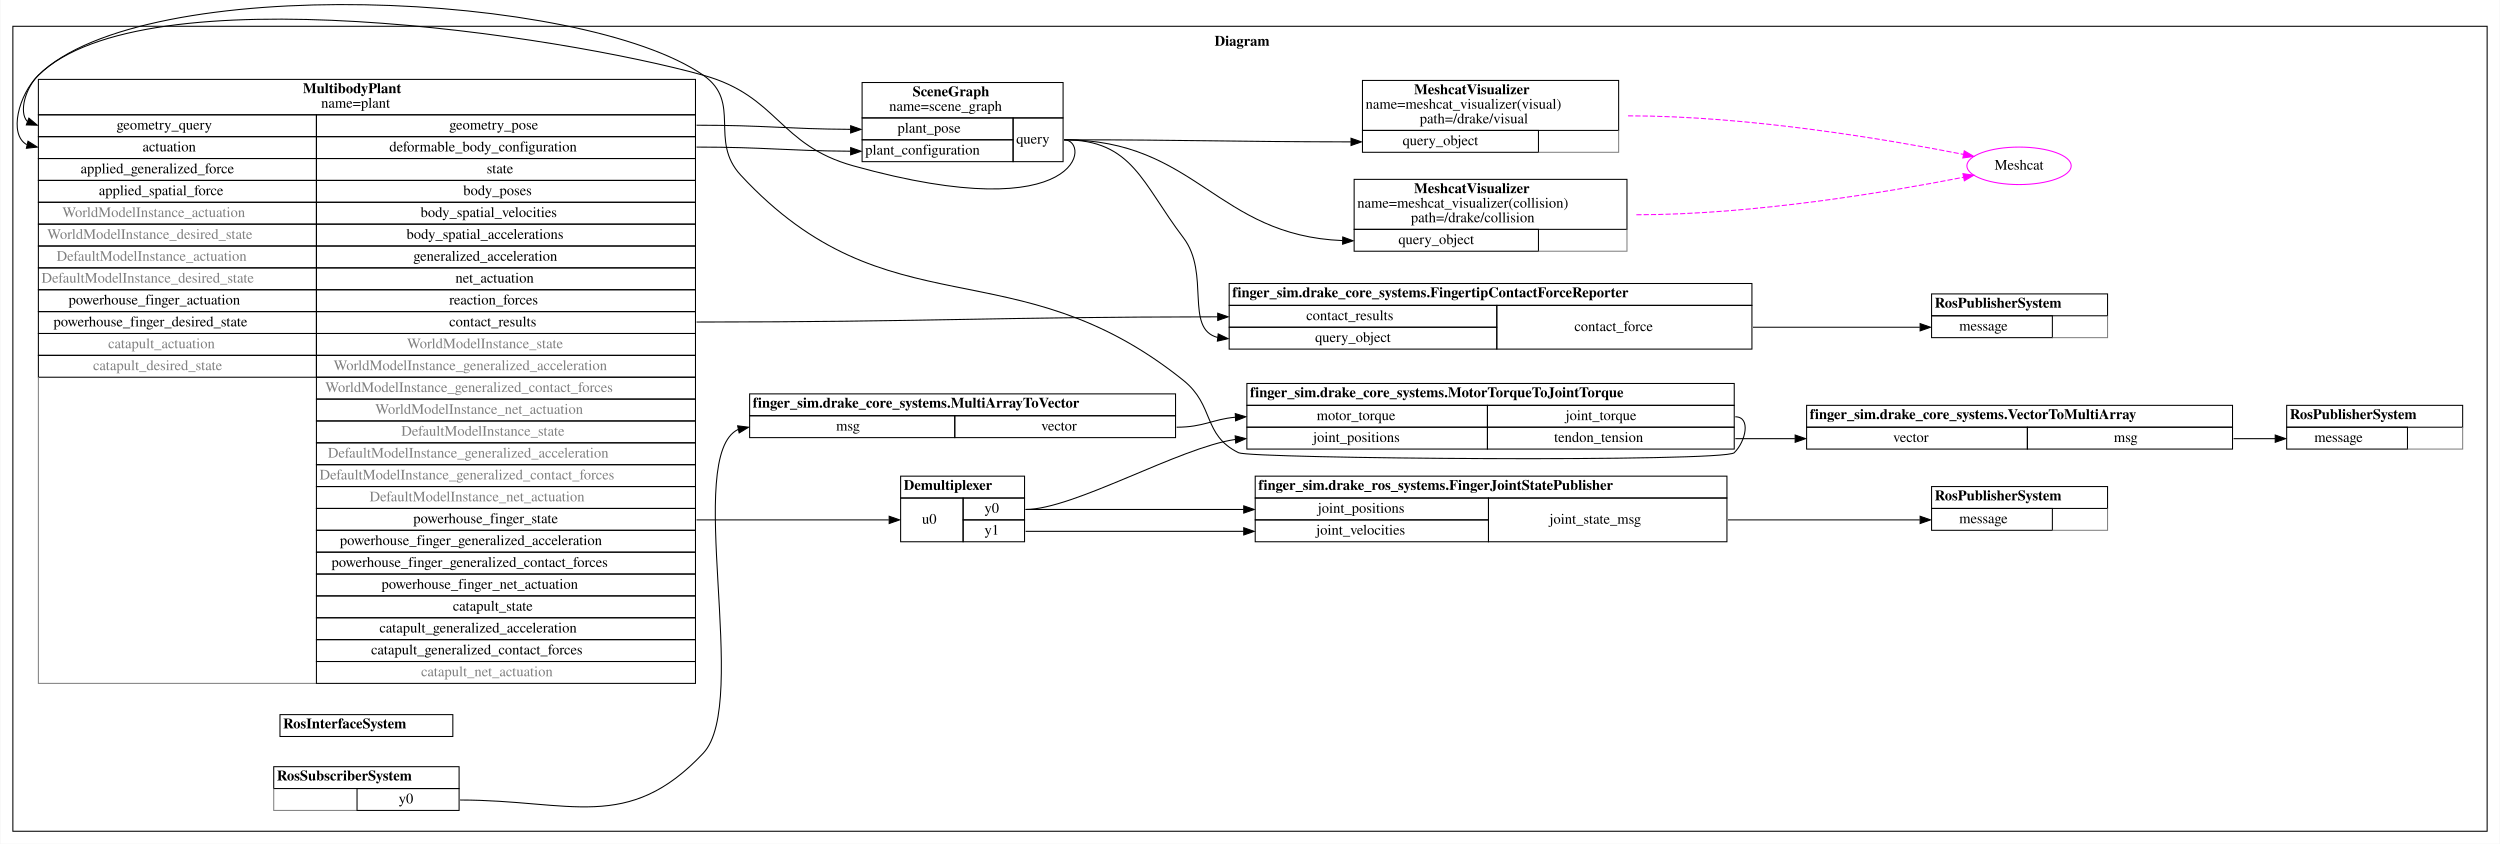
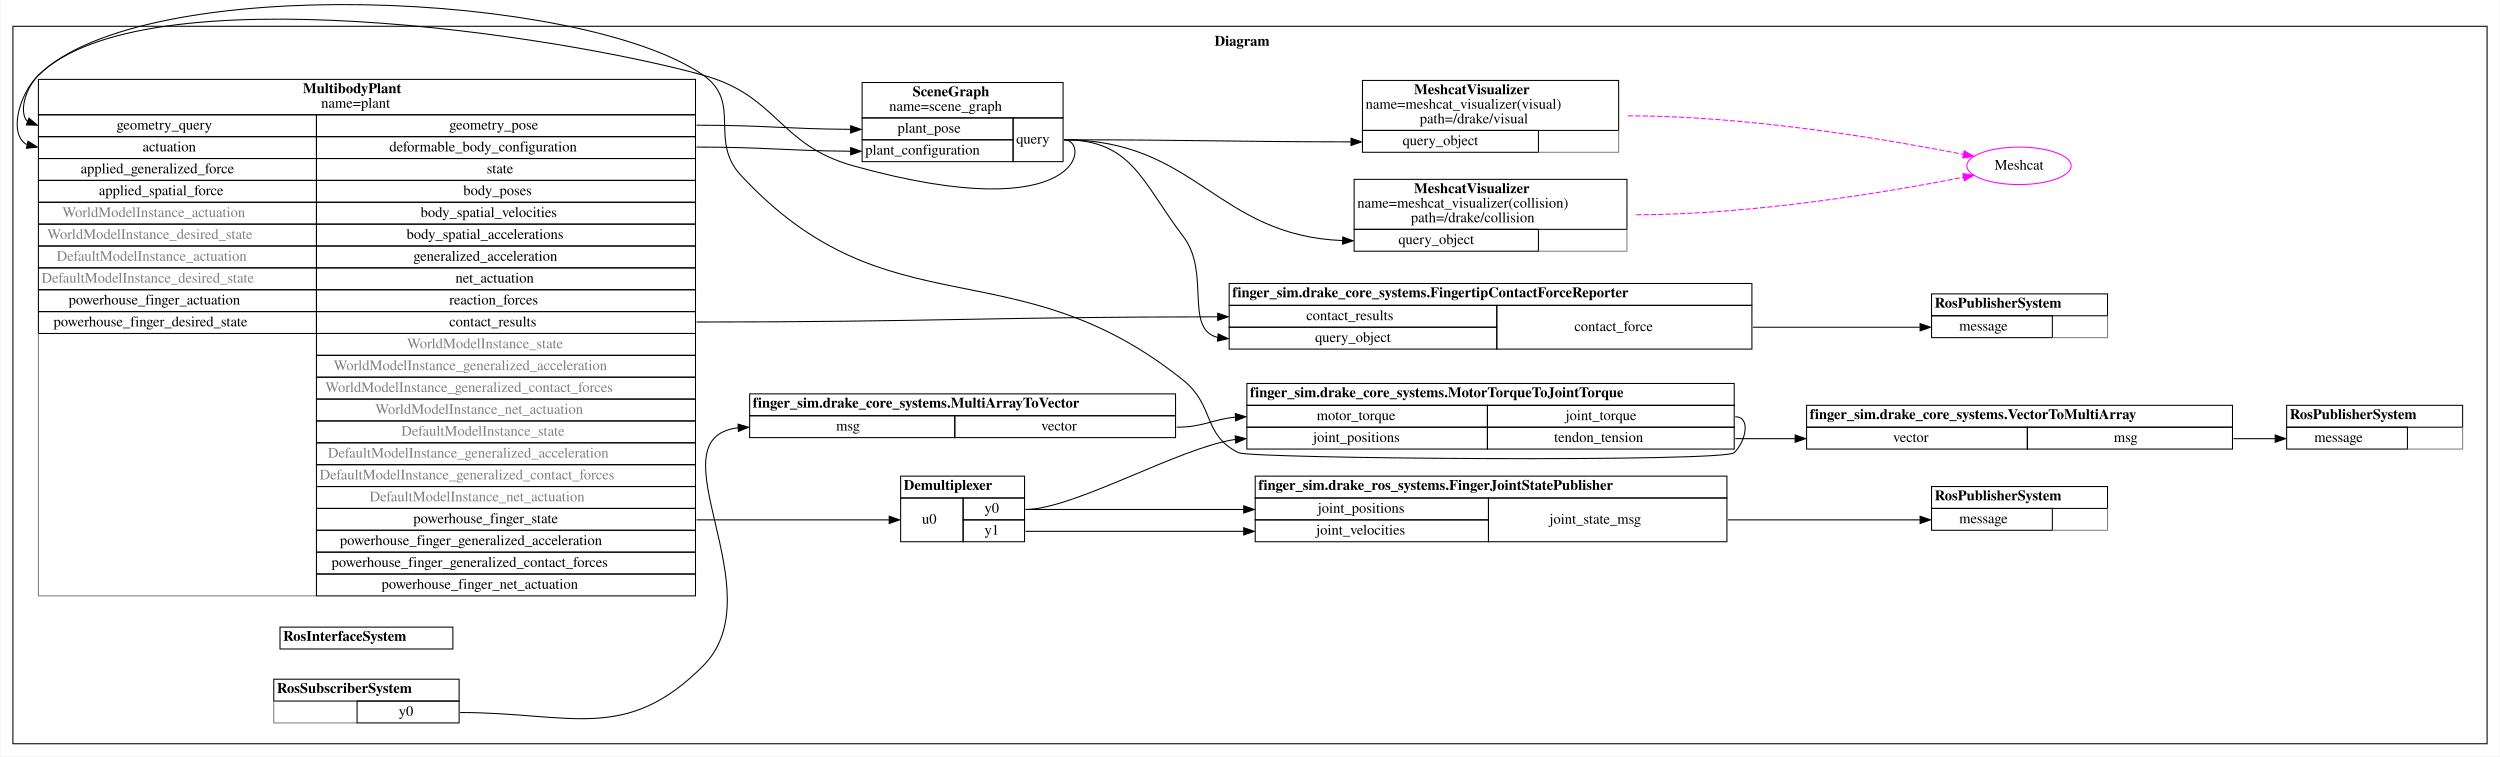
- <svg xmlns="http://www.w3.org/2000/svg" width="2400pt" height="810pt" viewBox="0.00 0.00 2400.00 810.24">
-   <g id="graph0" class="graph" transform="scale(1 1) rotate(0) translate(4 806.24)">
-     <polygon fill="white" stroke="transparent" points="-4,4 -4,-806.24 2396,-806.24 2396,4 -4,4" />
+ <svg xmlns="http://www.w3.org/2000/svg" width="2400pt" height="726pt" viewBox="0.00 0.00 2400.00 726.24">
+   <g id="graph0" class="graph" transform="scale(1 1) rotate(0) translate(4 722.24)">
+     <polygon fill="white" stroke="transparent" points="-4,4 -4,-722.24 2396,-722.24 2396,4 -4,4" />
    <g id="clust1" class="cluster">
-       <polygon fill="none" stroke="black" points="8,-8 8,-781 2384,-781 2384,-8 8,-8" />
-       <text text-anchor="start" x="1162" y="-762.3" font-family="Times,serif" font-weight="bold" font-size="14.00">Diagram</text>
+       <polygon fill="none" stroke="black" points="8,-8 8,-697 2384,-697 2384,-8 8,-8" />
+       <text text-anchor="start" x="1162" y="-678.3" font-family="Times,serif" font-weight="bold" font-size="14.00">Diagram</text>
    </g>
    <g id="clust2" class="cluster">
-       <polygon fill="none" stroke="white" points="16,-16 16,-742 2376,-742 2376,-16 16,-16" />
+       <polygon fill="none" stroke="white" points="16,-16 16,-658 2376,-658 2376,-16 16,-16" />
    </g>
    <g id="node1" class="node">
-       <polygon fill="none" stroke="black" points="32.5,-696 32.5,-730 663.5,-730 663.5,-696 32.5,-696" />
-       <text text-anchor="start" x="286.5" y="-716.8" font-family="Times,serif" font-weight="bold" font-size="14.00">MultibodyPlant</text>
-       <text text-anchor="start" x="304" y="-702.8" font-family="Times,serif" font-size="14.00">name=plant</text>
-       <polygon fill="none" stroke="black" points="32.5,-675 32.5,-696 299.5,-696 299.5,-675 32.5,-675" />
-       <text text-anchor="start" x="107.5" y="-681.8" font-family="Times,serif" font-size="14.00">geometry_query</text>
-       <polygon fill="none" stroke="black" points="299.5,-675 299.5,-696 663.5,-696 663.5,-675 299.5,-675" />
-       <text text-anchor="start" x="427" y="-681.8" font-family="Times,serif" font-size="14.00">geometry_pose</text>
-       <polygon fill="none" stroke="black" points="32.5,-654 32.5,-675 299.5,-675 299.5,-654 32.5,-654" />
-       <text text-anchor="start" x="132.5" y="-660.8" font-family="Times,serif" font-size="14.00">actuation</text>
-       <polygon fill="none" stroke="black" points="299.5,-654 299.5,-675 663.5,-675 663.5,-654 299.5,-654" />
-       <text text-anchor="start" x="369.5" y="-660.8" font-family="Times,serif" font-size="14.00">deformable_body_configuration</text>
-       <polygon fill="none" stroke="black" points="32.5,-633 32.5,-654 299.5,-654 299.5,-633 32.5,-633" />
-       <text text-anchor="start" x="73" y="-639.8" font-family="Times,serif" font-size="14.00">applied_generalized_force</text>
-       <polygon fill="none" stroke="black" points="299.5,-633 299.5,-654 663.5,-654 663.5,-633 299.5,-633" />
-       <text text-anchor="start" x="463" y="-639.8" font-family="Times,serif" font-size="14.00">state</text>
-       <polygon fill="none" stroke="black" points="32.5,-612 32.5,-633 299.5,-633 299.5,-612 32.5,-612" />
-       <text text-anchor="start" x="90.5" y="-618.8" font-family="Times,serif" font-size="14.00">applied_spatial_force</text>
-       <polygon fill="none" stroke="black" points="299.5,-612 299.5,-633 663.5,-633 663.5,-612 299.5,-612" />
-       <text text-anchor="start" x="440.5" y="-618.8" font-family="Times,serif" font-size="14.00">body_poses</text>
+       <polygon fill="none" stroke="black" points="32.5,-612 32.5,-646 663.5,-646 663.5,-612 32.5,-612" />
+       <text text-anchor="start" x="286.5" y="-632.8" font-family="Times,serif" font-weight="bold" font-size="14.00">MultibodyPlant</text>
+       <text text-anchor="start" x="304" y="-618.8" font-family="Times,serif" font-size="14.00">name=plant</text>
      <polygon fill="none" stroke="black" points="32.5,-591 32.5,-612 299.5,-612 299.5,-591 32.5,-591" />
-       <text text-anchor="start" x="55.5" y="-597.8" font-family="Times,serif" font-size="14.00" fill="grey">WorldModelInstance_actuation</text>
+       <text text-anchor="start" x="107.5" y="-597.8" font-family="Times,serif" font-size="14.00">geometry_query</text>
      <polygon fill="none" stroke="black" points="299.5,-591 299.5,-612 663.5,-612 663.5,-591 299.5,-591" />
-       <text text-anchor="start" x="399.5" y="-597.8" font-family="Times,serif" font-size="14.00">body_spatial_velocities</text>
+       <text text-anchor="start" x="427" y="-597.8" font-family="Times,serif" font-size="14.00">geometry_pose</text>
      <polygon fill="none" stroke="black" points="32.5,-570 32.5,-591 299.5,-591 299.5,-570 32.5,-570" />
-       <text text-anchor="start" x="41" y="-576.8" font-family="Times,serif" font-size="14.00" fill="grey">WorldModelInstance_desired_state</text>
+       <text text-anchor="start" x="132.5" y="-576.8" font-family="Times,serif" font-size="14.00">actuation</text>
      <polygon fill="none" stroke="black" points="299.5,-570 299.5,-591 663.5,-591 663.5,-570 299.5,-570" />
-       <text text-anchor="start" x="386" y="-576.8" font-family="Times,serif" font-size="14.00">body_spatial_accelerations</text>
+       <text text-anchor="start" x="369.5" y="-576.8" font-family="Times,serif" font-size="14.00">deformable_body_configuration</text>
      <polygon fill="none" stroke="black" points="32.5,-549 32.5,-570 299.5,-570 299.5,-549 32.5,-549" />
-       <text text-anchor="start" x="50" y="-555.8" font-family="Times,serif" font-size="14.00" fill="grey">DefaultModelInstance_actuation</text>
+       <text text-anchor="start" x="73" y="-555.8" font-family="Times,serif" font-size="14.00">applied_generalized_force</text>
      <polygon fill="none" stroke="black" points="299.5,-549 299.5,-570 663.5,-570 663.5,-549 299.5,-549" />
-       <text text-anchor="start" x="392.5" y="-555.8" font-family="Times,serif" font-size="14.00">generalized_acceleration</text>
+       <text text-anchor="start" x="463" y="-555.8" font-family="Times,serif" font-size="14.00">state</text>
      <polygon fill="none" stroke="black" points="32.5,-528 32.5,-549 299.5,-549 299.5,-528 32.5,-528" />
-       <text text-anchor="start" x="35.5" y="-534.8" font-family="Times,serif" font-size="14.00" fill="grey">DefaultModelInstance_desired_state</text>
+       <text text-anchor="start" x="90.5" y="-534.8" font-family="Times,serif" font-size="14.00">applied_spatial_force</text>
      <polygon fill="none" stroke="black" points="299.5,-528 299.5,-549 663.5,-549 663.5,-528 299.5,-528" />
-       <text text-anchor="start" x="433" y="-534.8" font-family="Times,serif" font-size="14.00">net_actuation</text>
+       <text text-anchor="start" x="440.5" y="-534.8" font-family="Times,serif" font-size="14.00">body_poses</text>
      <polygon fill="none" stroke="black" points="32.5,-507 32.5,-528 299.5,-528 299.5,-507 32.5,-507" />
-       <text text-anchor="start" x="61.5" y="-513.8" font-family="Times,serif" font-size="14.00">powerhouse_finger_actuation</text>
+       <text text-anchor="start" x="55.5" y="-513.8" font-family="Times,serif" font-size="14.00" fill="grey">WorldModelInstance_actuation</text>
      <polygon fill="none" stroke="black" points="299.5,-507 299.5,-528 663.5,-528 663.5,-507 299.5,-507" />
-       <text text-anchor="start" x="427" y="-513.8" font-family="Times,serif" font-size="14.00">reaction_forces</text>
+       <text text-anchor="start" x="399.5" y="-513.8" font-family="Times,serif" font-size="14.00">body_spatial_velocities</text>
      <polygon fill="none" stroke="black" points="32.5,-486 32.5,-507 299.5,-507 299.5,-486 32.5,-486" />
-       <text text-anchor="start" x="47" y="-492.8" font-family="Times,serif" font-size="14.00">powerhouse_finger_desired_state</text>
+       <text text-anchor="start" x="41" y="-492.8" font-family="Times,serif" font-size="14.00" fill="grey">WorldModelInstance_desired_state</text>
      <polygon fill="none" stroke="black" points="299.5,-486 299.5,-507 663.5,-507 663.5,-486 299.5,-486" />
-       <text text-anchor="start" x="427" y="-492.8" font-family="Times,serif" font-size="14.00">contact_results</text>
+       <text text-anchor="start" x="386" y="-492.8" font-family="Times,serif" font-size="14.00">body_spatial_accelerations</text>
      <polygon fill="none" stroke="black" points="32.5,-465 32.5,-486 299.5,-486 299.5,-465 32.5,-465" />
-       <text text-anchor="start" x="99.5" y="-471.8" font-family="Times,serif" font-size="14.00" fill="grey">catapult_actuation</text>
+       <text text-anchor="start" x="50" y="-471.8" font-family="Times,serif" font-size="14.00" fill="grey">DefaultModelInstance_actuation</text>
      <polygon fill="none" stroke="black" points="299.5,-465 299.5,-486 663.5,-486 663.5,-465 299.5,-465" />
-       <text text-anchor="start" x="386.5" y="-471.8" font-family="Times,serif" font-size="14.00" fill="grey">WorldModelInstance_state</text>
+       <text text-anchor="start" x="392.5" y="-471.8" font-family="Times,serif" font-size="14.00">generalized_acceleration</text>
      <polygon fill="none" stroke="black" points="32.5,-444 32.5,-465 299.5,-465 299.5,-444 32.5,-444" />
-       <text text-anchor="start" x="85" y="-450.8" font-family="Times,serif" font-size="14.00" fill="grey">catapult_desired_state</text>
+       <text text-anchor="start" x="35.5" y="-450.8" font-family="Times,serif" font-size="14.00" fill="grey">DefaultModelInstance_desired_state</text>
      <polygon fill="none" stroke="black" points="299.5,-444 299.5,-465 663.5,-465 663.5,-444 299.5,-444" />
-       <text text-anchor="start" x="316" y="-450.8" font-family="Times,serif" font-size="14.00" fill="grey">WorldModelInstance_generalized_acceleration</text>
-       <polyline fill="none" stroke="grey" points="32.5,-444 32.5,-150 299.5,-150 " />
+       <text text-anchor="start" x="433" y="-450.8" font-family="Times,serif" font-size="14.00">net_actuation</text>
+       <polygon fill="none" stroke="black" points="32.5,-423 32.5,-444 299.5,-444 299.5,-423 32.5,-423" />
+       <text text-anchor="start" x="61.5" y="-429.8" font-family="Times,serif" font-size="14.00">powerhouse_finger_actuation</text>
      <polygon fill="none" stroke="black" points="299.5,-423 299.5,-444 663.5,-444 663.5,-423 299.5,-423" />
-       <text text-anchor="start" x="308" y="-429.8" font-family="Times,serif" font-size="14.00" fill="grey">WorldModelInstance_generalized_contact_forces</text>
+       <text text-anchor="start" x="427" y="-429.8" font-family="Times,serif" font-size="14.00">reaction_forces</text>
+       <polygon fill="none" stroke="black" points="32.5,-402 32.5,-423 299.5,-423 299.5,-402 32.5,-402" />
+       <text text-anchor="start" x="47" y="-408.8" font-family="Times,serif" font-size="14.00">powerhouse_finger_desired_state</text>
      <polygon fill="none" stroke="black" points="299.5,-402 299.5,-423 663.5,-423 663.5,-402 299.5,-402" />
-       <text text-anchor="start" x="356" y="-408.8" font-family="Times,serif" font-size="14.00" fill="grey">WorldModelInstance_net_actuation</text>
+       <text text-anchor="start" x="427" y="-408.8" font-family="Times,serif" font-size="14.00">contact_results</text>
+       <polyline fill="none" stroke="grey" points="32.5,-402 32.5,-150 299.5,-150 " />
      <polygon fill="none" stroke="black" points="299.5,-381 299.5,-402 663.5,-402 663.5,-381 299.5,-381" />
-       <text text-anchor="start" x="381" y="-387.8" font-family="Times,serif" font-size="14.00" fill="grey">DefaultModelInstance_state</text>
+       <text text-anchor="start" x="386.5" y="-387.8" font-family="Times,serif" font-size="14.00" fill="grey">WorldModelInstance_state</text>
      <polygon fill="none" stroke="black" points="299.5,-360 299.5,-381 663.5,-381 663.5,-360 299.5,-360" />
-       <text text-anchor="start" x="310.5" y="-366.8" font-family="Times,serif" font-size="14.00" fill="grey">DefaultModelInstance_generalized_acceleration</text>
+       <text text-anchor="start" x="316" y="-366.8" font-family="Times,serif" font-size="14.00" fill="grey">WorldModelInstance_generalized_acceleration</text>
      <polygon fill="none" stroke="black" points="299.5,-339 299.5,-360 663.5,-360 663.5,-339 299.5,-339" />
-       <text text-anchor="start" x="302.5" y="-345.8" font-family="Times,serif" font-size="14.00" fill="grey">DefaultModelInstance_generalized_contact_forces</text>
+       <text text-anchor="start" x="308" y="-345.8" font-family="Times,serif" font-size="14.00" fill="grey">WorldModelInstance_generalized_contact_forces</text>
      <polygon fill="none" stroke="black" points="299.5,-318 299.5,-339 663.5,-339 663.5,-318 299.5,-318" />
-       <text text-anchor="start" x="350.5" y="-324.8" font-family="Times,serif" font-size="14.00" fill="grey">DefaultModelInstance_net_actuation</text>
+       <text text-anchor="start" x="356" y="-324.8" font-family="Times,serif" font-size="14.00" fill="grey">WorldModelInstance_net_actuation</text>
      <polygon fill="none" stroke="black" points="299.5,-297 299.5,-318 663.5,-318 663.5,-297 299.5,-297" />
-       <text text-anchor="start" x="392.5" y="-303.8" font-family="Times,serif" font-size="14.00">powerhouse_finger_state</text>
+       <text text-anchor="start" x="381" y="-303.8" font-family="Times,serif" font-size="14.00" fill="grey">DefaultModelInstance_state</text>
      <polygon fill="none" stroke="black" points="299.5,-276 299.5,-297 663.5,-297 663.5,-276 299.5,-276" />
-       <text text-anchor="start" x="322" y="-282.8" font-family="Times,serif" font-size="14.00">powerhouse_finger_generalized_acceleration</text>
+       <text text-anchor="start" x="310.5" y="-282.8" font-family="Times,serif" font-size="14.00" fill="grey">DefaultModelInstance_generalized_acceleration</text>
      <polygon fill="none" stroke="black" points="299.5,-255 299.5,-276 663.5,-276 663.5,-255 299.5,-255" />
-       <text text-anchor="start" x="314" y="-261.8" font-family="Times,serif" font-size="14.00">powerhouse_finger_generalized_contact_forces</text>
+       <text text-anchor="start" x="302.5" y="-261.8" font-family="Times,serif" font-size="14.00" fill="grey">DefaultModelInstance_generalized_contact_forces</text>
      <polygon fill="none" stroke="black" points="299.5,-234 299.5,-255 663.5,-255 663.5,-234 299.5,-234" />
-       <text text-anchor="start" x="362" y="-240.8" font-family="Times,serif" font-size="14.00">powerhouse_finger_net_actuation</text>
+       <text text-anchor="start" x="350.5" y="-240.8" font-family="Times,serif" font-size="14.00" fill="grey">DefaultModelInstance_net_actuation</text>
      <polygon fill="none" stroke="black" points="299.5,-213 299.5,-234 663.5,-234 663.5,-213 299.5,-213" />
-       <text text-anchor="start" x="430.5" y="-219.8" font-family="Times,serif" font-size="14.00">catapult_state</text>
+       <text text-anchor="start" x="392.5" y="-219.8" font-family="Times,serif" font-size="14.00">powerhouse_finger_state</text>
      <polygon fill="none" stroke="black" points="299.5,-192 299.5,-213 663.5,-213 663.5,-192 299.5,-192" />
-       <text text-anchor="start" x="360" y="-198.8" font-family="Times,serif" font-size="14.00">catapult_generalized_acceleration</text>
+       <text text-anchor="start" x="322" y="-198.8" font-family="Times,serif" font-size="14.00">powerhouse_finger_generalized_acceleration</text>
      <polygon fill="none" stroke="black" points="299.5,-171 299.5,-192 663.5,-192 663.5,-171 299.5,-171" />
-       <text text-anchor="start" x="352" y="-177.8" font-family="Times,serif" font-size="14.00">catapult_generalized_contact_forces</text>
+       <text text-anchor="start" x="314" y="-177.8" font-family="Times,serif" font-size="14.00">powerhouse_finger_generalized_contact_forces</text>
      <polygon fill="none" stroke="black" points="299.5,-150 299.5,-171 663.5,-171 663.5,-150 299.5,-150" />
-       <text text-anchor="start" x="400" y="-156.8" font-family="Times,serif" font-size="14.00" fill="grey">catapult_net_actuation</text>
+       <text text-anchor="start" x="362" y="-156.8" font-family="Times,serif" font-size="14.00">powerhouse_finger_net_actuation</text>
    </g>
    <g id="node2" class="node">
-       <polygon fill="none" stroke="black" points="823.5,-693 823.5,-727 1016.5,-727 1016.5,-693 823.5,-693" />
-       <text text-anchor="start" x="872" y="-713.8" font-family="Times,serif" font-weight="bold" font-size="14.00">SceneGraph</text>
-       <text text-anchor="start" x="849.5" y="-699.8" font-family="Times,serif" font-size="14.00">name=scene_graph</text>
-       <polygon fill="none" stroke="black" points="823.5,-672 823.5,-693 968.5,-693 968.5,-672 823.5,-672" />
-       <text text-anchor="start" x="857.5" y="-678.8" font-family="Times,serif" font-size="14.00">plant_pose</text>
-       <polygon fill="none" stroke="black" points="968.5,-651 968.5,-693 1016.5,-693 1016.5,-651 968.5,-651" />
-       <text text-anchor="start" x="971.5" y="-668.3" font-family="Times,serif" font-size="14.00">query</text>
-       <polygon fill="none" stroke="black" points="823.5,-651 823.5,-672 968.5,-672 968.5,-651 823.5,-651" />
-       <text text-anchor="start" x="826.5" y="-657.8" font-family="Times,serif" font-size="14.00">plant_configuration</text>
+       <polygon fill="none" stroke="black" points="823.5,-609 823.5,-643 1016.5,-643 1016.5,-609 823.5,-609" />
+       <text text-anchor="start" x="872" y="-629.8" font-family="Times,serif" font-weight="bold" font-size="14.00">SceneGraph</text>
+       <text text-anchor="start" x="849.5" y="-615.8" font-family="Times,serif" font-size="14.00">name=scene_graph</text>
+       <polygon fill="none" stroke="black" points="823.5,-588 823.5,-609 968.5,-609 968.5,-588 823.5,-588" />
+       <text text-anchor="start" x="857.5" y="-594.8" font-family="Times,serif" font-size="14.00">plant_pose</text>
+       <polygon fill="none" stroke="black" points="968.5,-567 968.5,-609 1016.5,-609 1016.5,-567 968.5,-567" />
+       <text text-anchor="start" x="971.5" y="-584.3" font-family="Times,serif" font-size="14.00">query</text>
+       <polygon fill="none" stroke="black" points="823.5,-567 823.5,-588 968.5,-588 968.5,-567 823.5,-567" />
+       <text text-anchor="start" x="826.5" y="-573.8" font-family="Times,serif" font-size="14.00">plant_configuration</text>
    </g>
    <g id="edge5" class="edge">
-       <path fill="none" stroke="black" d="M664.5,-686C731.18,-686 750.34,-682.4 812.19,-682.03" />
-       <polygon fill="black" stroke="black" points="812.51,-685.53 822.5,-682 812.49,-678.53 812.51,-685.53" />
+       <path fill="none" stroke="black" d="M664.5,-602C731.18,-602 750.34,-598.4 812.19,-598.03" />
+       <polygon fill="black" stroke="black" points="812.51,-601.53 822.5,-598 812.49,-594.53 812.51,-601.53" />
    </g>
    <g id="edge6" class="edge">
-       <path fill="none" stroke="black" d="M664.5,-665C731.18,-665 750.34,-661.4 812.19,-661.03" />
-       <polygon fill="black" stroke="black" points="812.51,-664.53 822.5,-661 812.49,-657.53 812.51,-664.53" />
+       <path fill="none" stroke="black" d="M664.5,-581C731.18,-581 750.34,-577.4 812.19,-577.03" />
+       <polygon fill="black" stroke="black" points="812.51,-580.53 822.5,-577 812.49,-573.53 812.51,-580.53" />
    </g>
    <g id="node8" class="node">
-       <polygon fill="none" stroke="black" points="860.5,-328 860.5,-349 979.5,-349 979.5,-328 860.5,-328" />
-       <text text-anchor="start" x="863.5" y="-335.8" font-family="Times,serif" font-weight="bold" font-size="14.00">Demultiplexer</text>
-       <polygon fill="none" stroke="black" points="860.5,-286 860.5,-328 920.5,-328 920.5,-286 860.5,-286" />
-       <text text-anchor="start" x="881" y="-303.3" font-family="Times,serif" font-size="14.00">u0</text>
-       <polygon fill="none" stroke="black" points="920.5,-307 920.5,-328 979.5,-328 979.5,-307 920.5,-307" />
-       <text text-anchor="start" x="941" y="-313.8" font-family="Times,serif" font-size="14.00">y0</text>
-       <polygon fill="none" stroke="black" points="920.5,-286 920.5,-307 979.5,-307 979.5,-286 920.5,-286" />
-       <text text-anchor="start" x="941" y="-292.8" font-family="Times,serif" font-size="14.00">y1</text>
+       <polygon fill="none" stroke="black" points="860.5,-244 860.5,-265 979.5,-265 979.5,-244 860.5,-244" />
+       <text text-anchor="start" x="863.5" y="-251.8" font-family="Times,serif" font-weight="bold" font-size="14.00">Demultiplexer</text>
+       <polygon fill="none" stroke="black" points="860.5,-202 860.5,-244 920.5,-244 920.5,-202 860.5,-202" />
+       <text text-anchor="start" x="881" y="-219.3" font-family="Times,serif" font-size="14.00">u0</text>
+       <polygon fill="none" stroke="black" points="920.5,-223 920.5,-244 979.5,-244 979.5,-223 920.5,-223" />
+       <text text-anchor="start" x="941" y="-229.8" font-family="Times,serif" font-size="14.00">y0</text>
+       <polygon fill="none" stroke="black" points="920.5,-202 920.5,-223 979.5,-223 979.5,-202 920.5,-202" />
+       <text text-anchor="start" x="941" y="-208.8" font-family="Times,serif" font-size="14.00">y1</text>
+     </g>
+     <g id="edge11" class="edge">
+       <path fill="none" stroke="black" d="M664.5,-223C747.61,-223 770.95,-223 849.16,-223" />
+       <polygon fill="black" stroke="black" points="849.5,-226.5 859.5,-223 849.5,-219.5 849.5,-226.5" />
+     </g>
+     <g id="node14" class="node">
+       <polygon fill="none" stroke="black" points="1176,-429 1176,-450 1678,-450 1678,-429 1176,-429" />
+       <text text-anchor="start" x="1179" y="-436.8" font-family="Times,serif" font-weight="bold" font-size="14.00">finger_sim.drake_core_systems.FingertipContactForceReporter</text>
+       <polygon fill="none" stroke="black" points="1176,-408 1176,-429 1433,-429 1433,-408 1176,-408" />
+       <text text-anchor="start" x="1250" y="-414.8" font-family="Times,serif" font-size="14.00">contact_results</text>
+       <polygon fill="none" stroke="black" points="1433,-387 1433,-429 1678,-429 1678,-387 1433,-387" />
+       <text text-anchor="start" x="1507.5" y="-404.3" font-family="Times,serif" font-size="14.00">contact_force</text>
+       <polygon fill="none" stroke="black" points="1176,-387 1176,-408 1433,-408 1433,-387 1176,-387" />
+       <text text-anchor="start" x="1258.5" y="-393.8" font-family="Times,serif" font-size="14.00">query_object</text>
+     </g>
+     <g id="edge17" class="edge">
+       <path fill="none" stroke="black" d="M664.5,-413C887.97,-413 946.34,-417.85 1164.81,-418" />
+       <polygon fill="black" stroke="black" points="1165,-421.5 1175,-418 1165,-414.5 1165,-421.5" />
+     </g>
+     <g id="edge3" class="edge">
+       <path fill="none" stroke="black" d="M1017.5,-588C1043.19,-588 1036.87,-501.18 815,-563 742.97,-583.07 743.03,-629.93 671,-650 534.32,-688.08 133.87,-749.28 32.5,-650 20.35,-638.1 13.38,-614.69 21.85,-605.66" />
+       <polygon fill="black" stroke="black" points="23.39,-608.82 31.5,-602 20.91,-602.28 23.39,-608.82" />
+     </g>
+     <g id="node3" class="node">
+       <polygon fill="none" stroke="black" points="1304,-597 1304,-645 1550,-645 1550,-597 1304,-597" />
+       <text text-anchor="start" x="1353.5" y="-631.8" font-family="Times,serif" font-weight="bold" font-size="14.00">MeshcatVisualizer</text>
+       <text text-anchor="start" x="1307" y="-617.8" font-family="Times,serif" font-size="14.00">name=meshcat_visualizer(visual)</text>
+       <text text-anchor="start" x="1359" y="-603.8" font-family="Times,serif" font-size="14.00">path=/drake/visual</text>
+       <polygon fill="none" stroke="black" points="1304,-576 1304,-597 1473,-597 1473,-576 1304,-576" />
+       <text text-anchor="start" x="1342.5" y="-582.8" font-family="Times,serif" font-size="14.00">query_object</text>
+       <polyline fill="none" stroke="grey" points="1473,-576 1550,-576 1550,-597 " />
    </g>
    <g id="edge9" class="edge">
-       <path fill="none" stroke="black" d="M664.5,-307C747.61,-307 770.95,-307 849.16,-307" />
-       <polygon fill="black" stroke="black" points="849.5,-310.5 859.5,-307 849.5,-303.5 849.5,-310.5" />
-     </g>
-     <g id="node14" class="node">
-       <polygon fill="none" stroke="black" points="1176,-513 1176,-534 1678,-534 1678,-513 1176,-513" />
-       <text text-anchor="start" x="1179" y="-520.8" font-family="Times,serif" font-weight="bold" font-size="14.00">finger_sim.drake_core_systems.FingertipContactForceReporter</text>
-       <polygon fill="none" stroke="black" points="1176,-492 1176,-513 1433,-513 1433,-492 1176,-492" />
-       <text text-anchor="start" x="1250" y="-498.8" font-family="Times,serif" font-size="14.00">contact_results</text>
-       <polygon fill="none" stroke="black" points="1433,-471 1433,-513 1678,-513 1678,-471 1433,-471" />
-       <text text-anchor="start" x="1507.5" y="-488.3" font-family="Times,serif" font-size="14.00">contact_force</text>
-       <polygon fill="none" stroke="black" points="1176,-471 1176,-492 1433,-492 1433,-471 1176,-471" />
-       <text text-anchor="start" x="1258.5" y="-477.8" font-family="Times,serif" font-size="14.00">query_object</text>
-     </g>
-     <g id="edge17" class="edge">
-       <path fill="none" stroke="black" d="M664.5,-497C887.97,-497 946.34,-501.85 1164.81,-502" />
-       <polygon fill="black" stroke="black" points="1165,-505.5 1175,-502 1165,-498.5 1165,-505.5" />
-     </g>
-     <g id="edge3" class="edge">
-       <path fill="none" stroke="black" d="M1017.5,-672C1043.19,-672 1036.87,-585.18 815,-647 742.97,-667.07 743.03,-713.93 671,-734 534.32,-772.08 133.87,-833.28 32.5,-734 20.35,-722.1 13.38,-698.69 21.85,-689.66" />
-       <polygon fill="black" stroke="black" points="23.39,-692.82 31.5,-686 20.91,-686.28 23.39,-692.82" />
-     </g>
-     <g id="node3" class="node">
-       <polygon fill="none" stroke="black" points="1304,-681 1304,-729 1550,-729 1550,-681 1304,-681" />
-       <text text-anchor="start" x="1353.5" y="-715.8" font-family="Times,serif" font-weight="bold" font-size="14.00">MeshcatVisualizer</text>
-       <text text-anchor="start" x="1307" y="-701.8" font-family="Times,serif" font-size="14.00">name=meshcat_visualizer(visual)</text>
-       <text text-anchor="start" x="1359" y="-687.8" font-family="Times,serif" font-size="14.00">path=/drake/visual</text>
-       <polygon fill="none" stroke="black" points="1304,-660 1304,-681 1473,-681 1473,-660 1304,-660" />
-       <text text-anchor="start" x="1342.5" y="-666.8" font-family="Times,serif" font-size="14.00">query_object</text>
-       <polyline fill="none" stroke="grey" points="1473,-660 1550,-660 1550,-681 " />
-     </g>
-     <g id="edge8" class="edge">
-       <path fill="none" stroke="black" d="M1017.5,-672C1140.92,-672 1174.3,-670.11 1292.8,-670" />
-       <polygon fill="black" stroke="black" points="1293,-673.5 1303,-670 1293,-666.5 1293,-673.5" />
+       <path fill="none" stroke="black" d="M1017.5,-588C1140.92,-588 1174.3,-586.11 1292.8,-586" />
+       <polygon fill="black" stroke="black" points="1293,-589.5 1303,-586 1293,-582.5 1293,-589.5" />
    </g>
    <g id="node5" class="node">
-       <polygon fill="none" stroke="black" points="1296,-586 1296,-634 1558,-634 1558,-586 1296,-586" />
-       <text text-anchor="start" x="1353.5" y="-620.8" font-family="Times,serif" font-weight="bold" font-size="14.00">MeshcatVisualizer</text>
-       <text text-anchor="start" x="1299" y="-606.8" font-family="Times,serif" font-size="14.00">name=meshcat_visualizer(collision)</text>
-       <text text-anchor="start" x="1350.5" y="-592.8" font-family="Times,serif" font-size="14.00">path=/drake/collision</text>
-       <polygon fill="none" stroke="black" points="1296,-565 1296,-586 1473,-586 1473,-565 1296,-565" />
-       <text text-anchor="start" x="1338.5" y="-571.8" font-family="Times,serif" font-size="14.00">query_object</text>
-       <polyline fill="none" stroke="grey" points="1473,-565 1558,-565 1558,-586 " />
-     </g>
-     <g id="edge7" class="edge">
-       <path fill="none" stroke="black" d="M1017.5,-672C1144.71,-672 1163.42,-580.05 1284.9,-575.2" />
-       <polygon fill="black" stroke="black" points="1285.07,-578.7 1295,-575 1284.93,-571.7 1285.07,-578.7" />
+       <polygon fill="none" stroke="black" points="1296,-502 1296,-550 1558,-550 1558,-502 1296,-502" />
+       <text text-anchor="start" x="1353.5" y="-536.8" font-family="Times,serif" font-weight="bold" font-size="14.00">MeshcatVisualizer</text>
+       <text text-anchor="start" x="1299" y="-522.8" font-family="Times,serif" font-size="14.00">name=meshcat_visualizer(collision)</text>
+       <text text-anchor="start" x="1350.5" y="-508.8" font-family="Times,serif" font-size="14.00">path=/drake/collision</text>
+       <polygon fill="none" stroke="black" points="1296,-481 1296,-502 1473,-502 1473,-481 1296,-481" />
+       <text text-anchor="start" x="1338.5" y="-487.8" font-family="Times,serif" font-size="14.00">query_object</text>
+       <polyline fill="none" stroke="grey" points="1473,-481 1558,-481 1558,-502 " />
+     </g>
+     <g id="edge10" class="edge">
+       <path fill="none" stroke="black" d="M1017.5,-588C1144.71,-588 1163.42,-496.05 1284.9,-491.2" />
+       <polygon fill="black" stroke="black" points="1285.07,-494.7 1295,-491 1284.93,-487.7 1285.07,-494.7" />
    </g>
    <g id="edge18" class="edge">
-       <path fill="none" stroke="black" d="M1017.5,-672C1083.34,-672 1092.14,-630.4 1132,-578 1158.21,-543.55 1132.8,-490.61 1164.93,-482.16" />
-       <polygon fill="black" stroke="black" points="1165.46,-485.62 1175,-481 1164.67,-478.66 1165.46,-485.62" />
+       <path fill="none" stroke="black" d="M1017.5,-588C1083.06,-588 1092.27,-547.15 1132,-495 1158.46,-460.27 1132.5,-406.72 1164.85,-398.17" />
+       <polygon fill="black" stroke="black" points="1165.47,-401.62 1175,-397 1164.67,-394.67 1165.47,-401.62" />
    </g>
    <g id="node4" class="node">
-       <ellipse fill="none" stroke="magenta" cx="1934.5" cy="-647" rx="50.09" ry="18" />
-       <text text-anchor="middle" x="1934.5" y="-643.3" font-family="Times,serif" font-size="14.00">Meshcat</text>
+       <ellipse fill="none" stroke="magenta" cx="1934.5" cy="-563" rx="50.09" ry="18" />
+       <text text-anchor="middle" x="1934.5" y="-559.3" font-family="Times,serif" font-size="14.00">Meshcat</text>
    </g>
    <g id="edge1" class="edge">
-       <path fill="none" stroke="magenta" stroke-dasharray="5,2" d="M1559,-695C1674.58,-695 1808.61,-672.23 1880.84,-658.05" />
-       <polygon fill="magenta" stroke="magenta" points="1881.92,-661.41 1891.04,-656.03 1880.55,-654.54 1881.92,-661.41" />
+       <path fill="none" stroke="magenta" stroke-dasharray="5,2" d="M1559,-611C1674.58,-611 1808.61,-588.23 1880.84,-574.05" />
+       <polygon fill="magenta" stroke="magenta" points="1881.92,-577.41 1891.04,-572.03 1880.55,-570.54 1881.92,-577.41" />
    </g>
    <g id="edge2" class="edge">
-       <path fill="none" stroke="magenta" stroke-dasharray="5,2" d="M1567,-600C1679.66,-600 1810.22,-622.12 1881.11,-636.01" />
-       <polygon fill="magenta" stroke="magenta" points="1880.63,-639.48 1891.12,-637.99 1881.99,-632.62 1880.63,-639.48" />
+       <path fill="none" stroke="magenta" stroke-dasharray="5,2" d="M1567,-516C1679.66,-516 1810.22,-538.12 1881.11,-552.01" />
+       <polygon fill="magenta" stroke="magenta" points="1880.63,-555.48 1891.12,-553.99 1881.99,-548.62 1880.63,-555.48" />
    </g>
    <g id="node6" class="node">
      <polygon fill="none" stroke="black" points="264.5,-99 264.5,-120 430.5,-120 430.5,-99 264.5,-99" />
      <text text-anchor="start" x="267.5" y="-106.8" font-family="Times,serif" font-weight="bold" font-size="14.00">RosInterfaceSystem</text>
    </g>
    <g id="node7" class="node">
-       <polygon fill="none" stroke="black" points="1201,-328 1201,-349 1654,-349 1654,-328 1201,-328" />
-       <text text-anchor="start" x="1204" y="-335.8" font-family="Times,serif" font-weight="bold" font-size="14.00">finger_sim.drake_ros_systems.FingerJointStatePublisher</text>
-       <polygon fill="none" stroke="black" points="1201,-307 1201,-328 1425,-328 1425,-307 1201,-307" />
-       <text text-anchor="start" x="1261" y="-313.8" font-family="Times,serif" font-size="14.00">joint_positions</text>
-       <polygon fill="none" stroke="black" points="1425,-286 1425,-328 1654,-328 1654,-286 1425,-286" />
-       <text text-anchor="start" x="1483.5" y="-303.3" font-family="Times,serif" font-size="14.00">joint_state_msg</text>
-       <polygon fill="none" stroke="black" points="1201,-286 1201,-307 1425,-307 1425,-286 1201,-286" />
-       <text text-anchor="start" x="1259.5" y="-292.8" font-family="Times,serif" font-size="14.00">joint_velocities</text>
+       <polygon fill="none" stroke="black" points="1201,-244 1201,-265 1654,-265 1654,-244 1201,-244" />
+       <text text-anchor="start" x="1204" y="-251.8" font-family="Times,serif" font-weight="bold" font-size="14.00">finger_sim.drake_ros_systems.FingerJointStatePublisher</text>
+       <polygon fill="none" stroke="black" points="1201,-223 1201,-244 1425,-244 1425,-223 1201,-223" />
+       <text text-anchor="start" x="1261" y="-229.8" font-family="Times,serif" font-size="14.00">joint_positions</text>
+       <polygon fill="none" stroke="black" points="1425,-202 1425,-244 1654,-244 1654,-202 1425,-202" />
+       <text text-anchor="start" x="1483.5" y="-219.3" font-family="Times,serif" font-size="14.00">joint_state_msg</text>
+       <polygon fill="none" stroke="black" points="1201,-202 1201,-223 1425,-223 1425,-202 1201,-202" />
+       <text text-anchor="start" x="1259.5" y="-208.8" font-family="Times,serif" font-size="14.00">joint_velocities</text>
    </g>
    <g id="node9" class="node">
-       <polygon fill="none" stroke="black" points="1850.5,-318 1850.5,-339 2019.5,-339 2019.5,-318 1850.5,-318" />
-       <text text-anchor="start" x="1853.5" y="-325.8" font-family="Times,serif" font-weight="bold" font-size="14.00">RosPublisherSystem</text>
-       <polygon fill="none" stroke="black" points="1850.5,-297 1850.5,-318 1966.5,-318 1966.5,-297 1850.5,-297" />
-       <text text-anchor="start" x="1877" y="-303.8" font-family="Times,serif" font-size="14.00">message</text>
-       <polyline fill="none" stroke="grey" points="1966.5,-297 2019.5,-297 2019.5,-318 " />
+       <polygon fill="none" stroke="black" points="1850.5,-234 1850.5,-255 2019.5,-255 2019.5,-234 1850.5,-234" />
+       <text text-anchor="start" x="1853.5" y="-241.8" font-family="Times,serif" font-weight="bold" font-size="14.00">RosPublisherSystem</text>
+       <polygon fill="none" stroke="black" points="1850.5,-213 1850.5,-234 1966.5,-234 1966.5,-213 1850.5,-213" />
+       <text text-anchor="start" x="1877" y="-219.8" font-family="Times,serif" font-size="14.00">message</text>
+       <polyline fill="none" stroke="grey" points="1966.5,-213 2019.5,-213 2019.5,-234 " />
    </g>
    <g id="edge12" class="edge">
-       <path fill="none" stroke="black" d="M1655,-307C1737.9,-307 1761.17,-307 1839.18,-307" />
-       <polygon fill="black" stroke="black" points="1839.5,-310.5 1849.5,-307 1839.5,-303.5 1839.5,-310.5" />
-     </g>
-     <g id="edge10" class="edge">
-       <path fill="none" stroke="black" d="M980.5,-317C1074.63,-317 1100.64,-317 1189.98,-317" />
-       <polygon fill="black" stroke="black" points="1190,-320.5 1200,-317 1190,-313.5 1190,-320.5" />
-     </g>
-     <g id="edge11" class="edge">
-       <path fill="none" stroke="black" d="M980.5,-296C1074.63,-296 1100.64,-296 1189.98,-296" />
-       <polygon fill="black" stroke="black" points="1190,-299.5 1200,-296 1190,-292.5 1190,-299.5" />
+       <path fill="none" stroke="black" d="M1655,-223C1737.9,-223 1761.17,-223 1839.18,-223" />
+       <polygon fill="black" stroke="black" points="1839.5,-226.5 1849.5,-223 1839.5,-219.5 1839.5,-226.5" />
+     </g>
+     <g id="edge7" class="edge">
+       <path fill="none" stroke="black" d="M980.5,-233C1074.63,-233 1100.64,-233 1189.98,-233" />
+       <polygon fill="black" stroke="black" points="1190,-236.5 1200,-233 1190,-229.5 1190,-236.5" />
+     </g>
+     <g id="edge8" class="edge">
+       <path fill="none" stroke="black" d="M980.5,-212C1074.63,-212 1100.64,-212 1189.98,-212" />
+       <polygon fill="black" stroke="black" points="1190,-215.5 1200,-212 1190,-208.5 1190,-215.5" />
    </g>
    <g id="node12" class="node">
-       <polygon fill="none" stroke="black" points="1193,-417 1193,-438 1661,-438 1661,-417 1193,-417" />
-       <text text-anchor="start" x="1196" y="-424.8" font-family="Times,serif" font-weight="bold" font-size="14.00">finger_sim.drake_core_systems.MotorTorqueToJointTorque</text>
-       <polygon fill="none" stroke="black" points="1193,-396 1193,-417 1424,-417 1424,-396 1193,-396" />
-       <text text-anchor="start" x="1260" y="-402.8" font-family="Times,serif" font-size="14.00">motor_torque</text>
-       <polygon fill="none" stroke="black" points="1424,-396 1424,-417 1661,-417 1661,-396 1424,-396" />
-       <text text-anchor="start" x="1499" y="-402.8" font-family="Times,serif" font-size="14.00">joint_torque</text>
-       <polygon fill="none" stroke="black" points="1193,-375 1193,-396 1424,-396 1424,-375 1193,-375" />
-       <text text-anchor="start" x="1256.5" y="-381.8" font-family="Times,serif" font-size="14.00">joint_positions</text>
-       <polygon fill="none" stroke="black" points="1424,-375 1424,-396 1661,-396 1661,-375 1424,-375" />
-       <text text-anchor="start" x="1488" y="-381.8" font-family="Times,serif" font-size="14.00">tendon_tension</text>
+       <polygon fill="none" stroke="black" points="1193,-333 1193,-354 1661,-354 1661,-333 1193,-333" />
+       <text text-anchor="start" x="1196" y="-340.8" font-family="Times,serif" font-weight="bold" font-size="14.00">finger_sim.drake_core_systems.MotorTorqueToJointTorque</text>
+       <polygon fill="none" stroke="black" points="1193,-312 1193,-333 1424,-333 1424,-312 1193,-312" />
+       <text text-anchor="start" x="1260" y="-318.8" font-family="Times,serif" font-size="14.00">motor_torque</text>
+       <polygon fill="none" stroke="black" points="1424,-312 1424,-333 1661,-333 1661,-312 1424,-312" />
+       <text text-anchor="start" x="1499" y="-318.8" font-family="Times,serif" font-size="14.00">joint_torque</text>
+       <polygon fill="none" stroke="black" points="1193,-291 1193,-312 1424,-312 1424,-291 1193,-291" />
+       <text text-anchor="start" x="1256.5" y="-297.8" font-family="Times,serif" font-size="14.00">joint_positions</text>
+       <polygon fill="none" stroke="black" points="1424,-291 1424,-312 1661,-312 1661,-291 1424,-291" />
+       <text text-anchor="start" x="1488" y="-297.8" font-family="Times,serif" font-size="14.00">tendon_tension</text>
    </g>
    <g id="edge15" class="edge">
-       <path fill="none" stroke="black" d="M980.5,-317C1026.69,-317 1128.36,-376.52 1181.7,-384.19" />
-       <polygon fill="black" stroke="black" points="1181.76,-387.7 1192,-385 1182.31,-380.73 1181.76,-387.7" />
+       <path fill="none" stroke="black" d="M980.5,-233C1026.69,-233 1128.36,-292.52 1181.7,-300.19" />
+       <polygon fill="black" stroke="black" points="1181.76,-303.7 1192,-301 1182.31,-296.73 1181.76,-303.7" />
    </g>
    <g id="node10" class="node">
      <polygon fill="none" stroke="black" points="258.5,-49 258.5,-70 436.5,-70 436.5,-49 258.5,-49" />
      <text text-anchor="start" x="261.5" y="-56.8" font-family="Times,serif" font-weight="bold" font-size="14.00">RosSubscriberSystem</text>
      <polyline fill="none" stroke="grey" points="258.5,-49 258.5,-28 338.5,-28 " />
      <polygon fill="none" stroke="black" points="338.5,-28 338.5,-49 436.5,-49 436.5,-28 338.5,-28" />
      <text text-anchor="start" x="378.5" y="-34.8" font-family="Times,serif" font-size="14.00">y0</text>
    </g>
    <g id="node11" class="node">
-       <polygon fill="none" stroke="black" points="715.5,-407 715.5,-428 1124.5,-428 1124.5,-407 715.5,-407" />
-       <text text-anchor="start" x="718.5" y="-414.8" font-family="Times,serif" font-weight="bold" font-size="14.00">finger_sim.drake_core_systems.MultiArrayToVector</text>
-       <polygon fill="none" stroke="black" points="715.5,-386 715.5,-407 912.5,-407 912.5,-386 715.5,-386" />
-       <text text-anchor="start" x="798.5" y="-392.8" font-family="Times,serif" font-size="14.00">msg</text>
-       <polygon fill="none" stroke="black" points="912.5,-386 912.5,-407 1124.5,-407 1124.5,-386 912.5,-386" />
-       <text text-anchor="start" x="995.5" y="-392.8" font-family="Times,serif" font-size="14.00">vector</text>
+       <polygon fill="none" stroke="black" points="715.5,-323 715.5,-344 1124.5,-344 1124.5,-323 715.5,-323" />
+       <text text-anchor="start" x="718.5" y="-330.8" font-family="Times,serif" font-weight="bold" font-size="14.00">finger_sim.drake_core_systems.MultiArrayToVector</text>
+       <polygon fill="none" stroke="black" points="715.5,-302 715.5,-323 912.5,-323 912.5,-302 715.5,-302" />
+       <text text-anchor="start" x="798.5" y="-308.8" font-family="Times,serif" font-size="14.00">msg</text>
+       <polygon fill="none" stroke="black" points="912.5,-302 912.5,-323 1124.5,-323 1124.5,-302 912.5,-302" />
+       <text text-anchor="start" x="995.5" y="-308.8" font-family="Times,serif" font-size="14.00">vector</text>
    </g>
    <g id="edge13" class="edge">
-       <path fill="none" stroke="black" d="M437.5,-38C543.19,-38 598.64,-5.97 671,-83 716.54,-131.48 651.82,-368.97 704.56,-393.89" />
-       <polygon fill="black" stroke="black" points="703.99,-397.34 714.5,-396 705.45,-390.5 703.99,-397.34" />
+       <path fill="none" stroke="black" d="M437.5,-38C543.19,-38 596.59,-7.94 671,-83 741.37,-153.99 620,-301.17 704.43,-311.43" />
+       <polygon fill="black" stroke="black" points="704.32,-314.93 714.5,-312 704.71,-307.94 704.32,-314.93" />
    </g>
    <g id="edge14" class="edge">
-       <path fill="none" stroke="black" d="M1125.5,-396C1151.65,-396 1160.07,-403.66 1181.79,-405.57" />
-       <polygon fill="black" stroke="black" points="1181.86,-409.08 1192,-406 1182.16,-402.08 1181.86,-409.08" />
+       <path fill="none" stroke="black" d="M1125.5,-312C1151.65,-312 1160.07,-319.66 1181.79,-321.57" />
+       <polygon fill="black" stroke="black" points="1181.86,-325.08 1192,-322 1182.16,-318.08 1181.86,-325.08" />
    </g>
    <g id="edge4" class="edge">
-       <path fill="none" stroke="black" d="M1662,-406C1677.34,-406 1672,-382.19 1661,-371.5 1651.52,-362.29 1196.85,-365.63 1185,-371.5 1150.19,-388.73 1162.29,-416.67 1132,-441 969.68,-571.37 848.57,-485.35 707,-638 676.01,-671.41 708.45,-708.04 671,-734 554.38,-814.82 133.55,-833.6 32.5,-734 13.56,-715.33 3.65,-677.15 21.36,-667.34" />
-       <polygon fill="black" stroke="black" points="22.54,-670.66 31.5,-665 20.97,-663.84 22.54,-670.66" />
+       <path fill="none" stroke="black" d="M1662,-322C1677.34,-322 1672,-298.19 1661,-287.5 1651.52,-278.29 1196.85,-281.63 1185,-287.5 1150.19,-304.73 1162.29,-332.67 1132,-357 969.68,-487.37 848.57,-401.35 707,-554 676.01,-587.41 708.45,-624.04 671,-650 554.38,-730.82 133.55,-749.6 32.5,-650 13.56,-631.33 3.65,-593.15 21.36,-583.34" />
+       <polygon fill="black" stroke="black" points="22.54,-586.66 31.5,-581 20.97,-579.84 22.54,-586.66" />
    </g>
    <g id="node13" class="node">
-       <polygon fill="none" stroke="black" points="1730.5,-396 1730.5,-417 2139.5,-417 2139.5,-396 1730.5,-396" />
-       <text text-anchor="start" x="1733.5" y="-403.8" font-family="Times,serif" font-weight="bold" font-size="14.00">finger_sim.drake_core_systems.VectorToMultiArray</text>
-       <polygon fill="none" stroke="black" points="1730.5,-375 1730.5,-396 1942.5,-396 1942.5,-375 1730.5,-375" />
-       <text text-anchor="start" x="1813.5" y="-381.8" font-family="Times,serif" font-size="14.00">vector</text>
-       <polygon fill="none" stroke="black" points="1942.5,-375 1942.5,-396 2139.5,-396 2139.5,-375 1942.5,-375" />
-       <text text-anchor="start" x="2025.5" y="-381.8" font-family="Times,serif" font-size="14.00">msg</text>
+       <polygon fill="none" stroke="black" points="1730.5,-312 1730.5,-333 2139.5,-333 2139.5,-312 1730.5,-312" />
+       <text text-anchor="start" x="1733.5" y="-319.8" font-family="Times,serif" font-weight="bold" font-size="14.00">finger_sim.drake_core_systems.VectorToMultiArray</text>
+       <polygon fill="none" stroke="black" points="1730.5,-291 1730.5,-312 1942.5,-312 1942.5,-291 1730.5,-291" />
+       <text text-anchor="start" x="1813.5" y="-297.8" font-family="Times,serif" font-size="14.00">vector</text>
+       <polygon fill="none" stroke="black" points="1942.5,-291 1942.5,-312 2139.5,-312 2139.5,-291 1942.5,-291" />
+       <text text-anchor="start" x="2025.5" y="-297.8" font-family="Times,serif" font-size="14.00">msg</text>
    </g>
    <g id="edge16" class="edge">
-       <path fill="none" stroke="black" d="M1662,-385C1688.25,-385 1697.27,-385 1719.22,-385" />
-       <polygon fill="black" stroke="black" points="1719.5,-388.5 1729.5,-385 1719.5,-381.5 1719.5,-388.5" />
+       <path fill="none" stroke="black" d="M1662,-301C1688.25,-301 1697.27,-301 1719.22,-301" />
+       <polygon fill="black" stroke="black" points="1719.5,-304.5 1729.5,-301 1719.5,-297.5 1719.5,-304.5" />
    </g>
    <g id="node15" class="node">
-       <polygon fill="none" stroke="black" points="2191.5,-396 2191.5,-417 2360.5,-417 2360.5,-396 2191.5,-396" />
-       <text text-anchor="start" x="2194.5" y="-403.8" font-family="Times,serif" font-weight="bold" font-size="14.00">RosPublisherSystem</text>
-       <polygon fill="none" stroke="black" points="2191.5,-375 2191.5,-396 2307.5,-396 2307.5,-375 2191.5,-375" />
-       <text text-anchor="start" x="2218" y="-381.8" font-family="Times,serif" font-size="14.00">message</text>
-       <polyline fill="none" stroke="grey" points="2307.5,-375 2360.5,-375 2360.5,-396 " />
+       <polygon fill="none" stroke="black" points="2191.5,-312 2191.5,-333 2360.5,-333 2360.5,-312 2191.5,-312" />
+       <text text-anchor="start" x="2194.5" y="-319.8" font-family="Times,serif" font-weight="bold" font-size="14.00">RosPublisherSystem</text>
+       <polygon fill="none" stroke="black" points="2191.5,-291 2191.5,-312 2307.5,-312 2307.5,-291 2191.5,-291" />
+       <text text-anchor="start" x="2218" y="-297.8" font-family="Times,serif" font-size="14.00">message</text>
+       <polyline fill="none" stroke="grey" points="2307.5,-291 2360.5,-291 2360.5,-312 " />
    </g>
    <g id="edge19" class="edge">
-       <path fill="none" stroke="black" d="M2140.5,-385C2158.9,-385 2165.88,-385 2180.35,-385" />
-       <polygon fill="black" stroke="black" points="2180.5,-388.5 2190.5,-385 2180.5,-381.5 2180.5,-388.5" />
+       <path fill="none" stroke="black" d="M2140.5,-301C2158.9,-301 2165.88,-301 2180.35,-301" />
+       <polygon fill="black" stroke="black" points="2180.5,-304.5 2190.5,-301 2180.5,-297.5 2180.5,-304.5" />
    </g>
    <g id="node16" class="node">
-       <polygon fill="none" stroke="black" points="1850.5,-503 1850.5,-524 2019.5,-524 2019.5,-503 1850.5,-503" />
-       <text text-anchor="start" x="1853.5" y="-510.8" font-family="Times,serif" font-weight="bold" font-size="14.00">RosPublisherSystem</text>
-       <polygon fill="none" stroke="black" points="1850.5,-482 1850.5,-503 1966.5,-503 1966.5,-482 1850.5,-482" />
-       <text text-anchor="start" x="1877" y="-488.8" font-family="Times,serif" font-size="14.00">message</text>
-       <polyline fill="none" stroke="grey" points="1966.5,-482 2019.5,-482 2019.5,-503 " />
+       <polygon fill="none" stroke="black" points="1850.5,-419 1850.5,-440 2019.5,-440 2019.5,-419 1850.5,-419" />
+       <text text-anchor="start" x="1853.5" y="-426.8" font-family="Times,serif" font-weight="bold" font-size="14.00">RosPublisherSystem</text>
+       <polygon fill="none" stroke="black" points="1850.5,-398 1850.5,-419 1966.5,-419 1966.5,-398 1850.5,-398" />
+       <text text-anchor="start" x="1877" y="-404.8" font-family="Times,serif" font-size="14.00">message</text>
+       <polyline fill="none" stroke="grey" points="1966.5,-398 2019.5,-398 2019.5,-419 " />
    </g>
    <g id="edge20" class="edge">
-       <path fill="none" stroke="black" d="M1679,-492C1751.23,-492 1771.82,-492 1839.21,-492" />
-       <polygon fill="black" stroke="black" points="1839.5,-495.5 1849.5,-492 1839.5,-488.5 1839.5,-495.5" />
+       <path fill="none" stroke="black" d="M1679,-408C1751.23,-408 1771.82,-408 1839.21,-408" />
+       <polygon fill="black" stroke="black" points="1839.5,-411.5 1849.5,-408 1839.5,-404.5 1839.5,-411.5" />
    </g>
  </g>
</svg>
